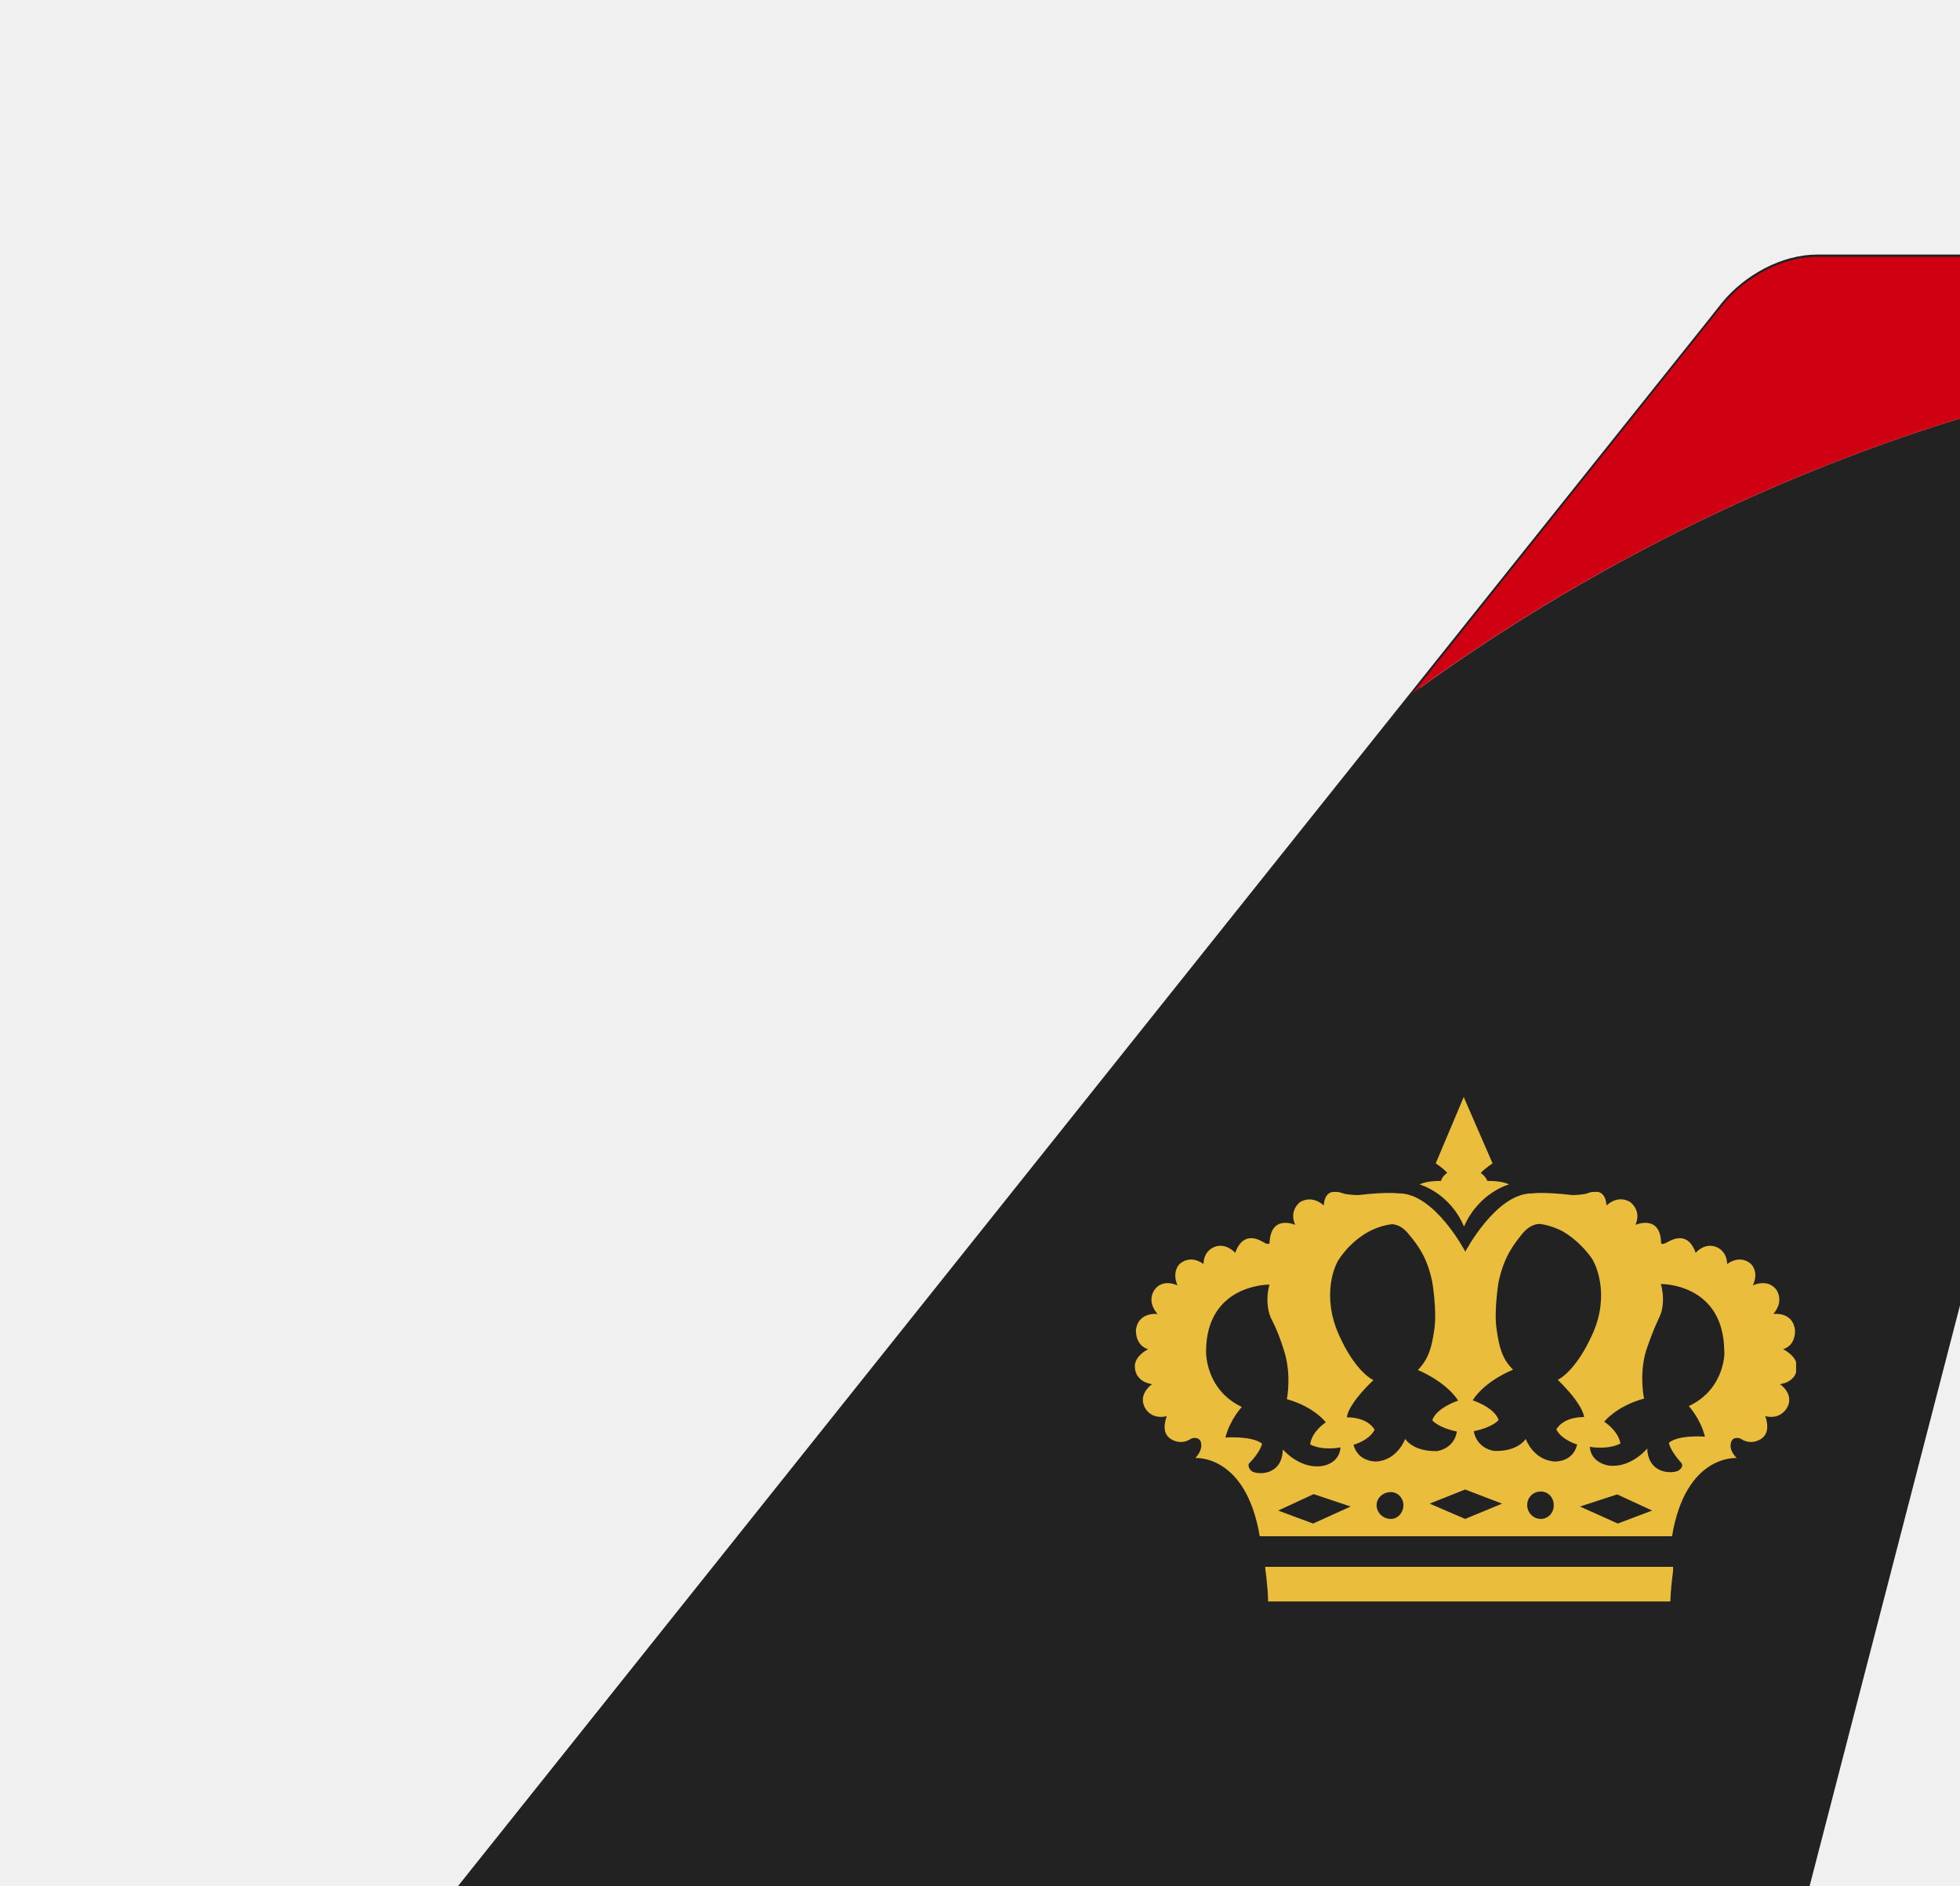
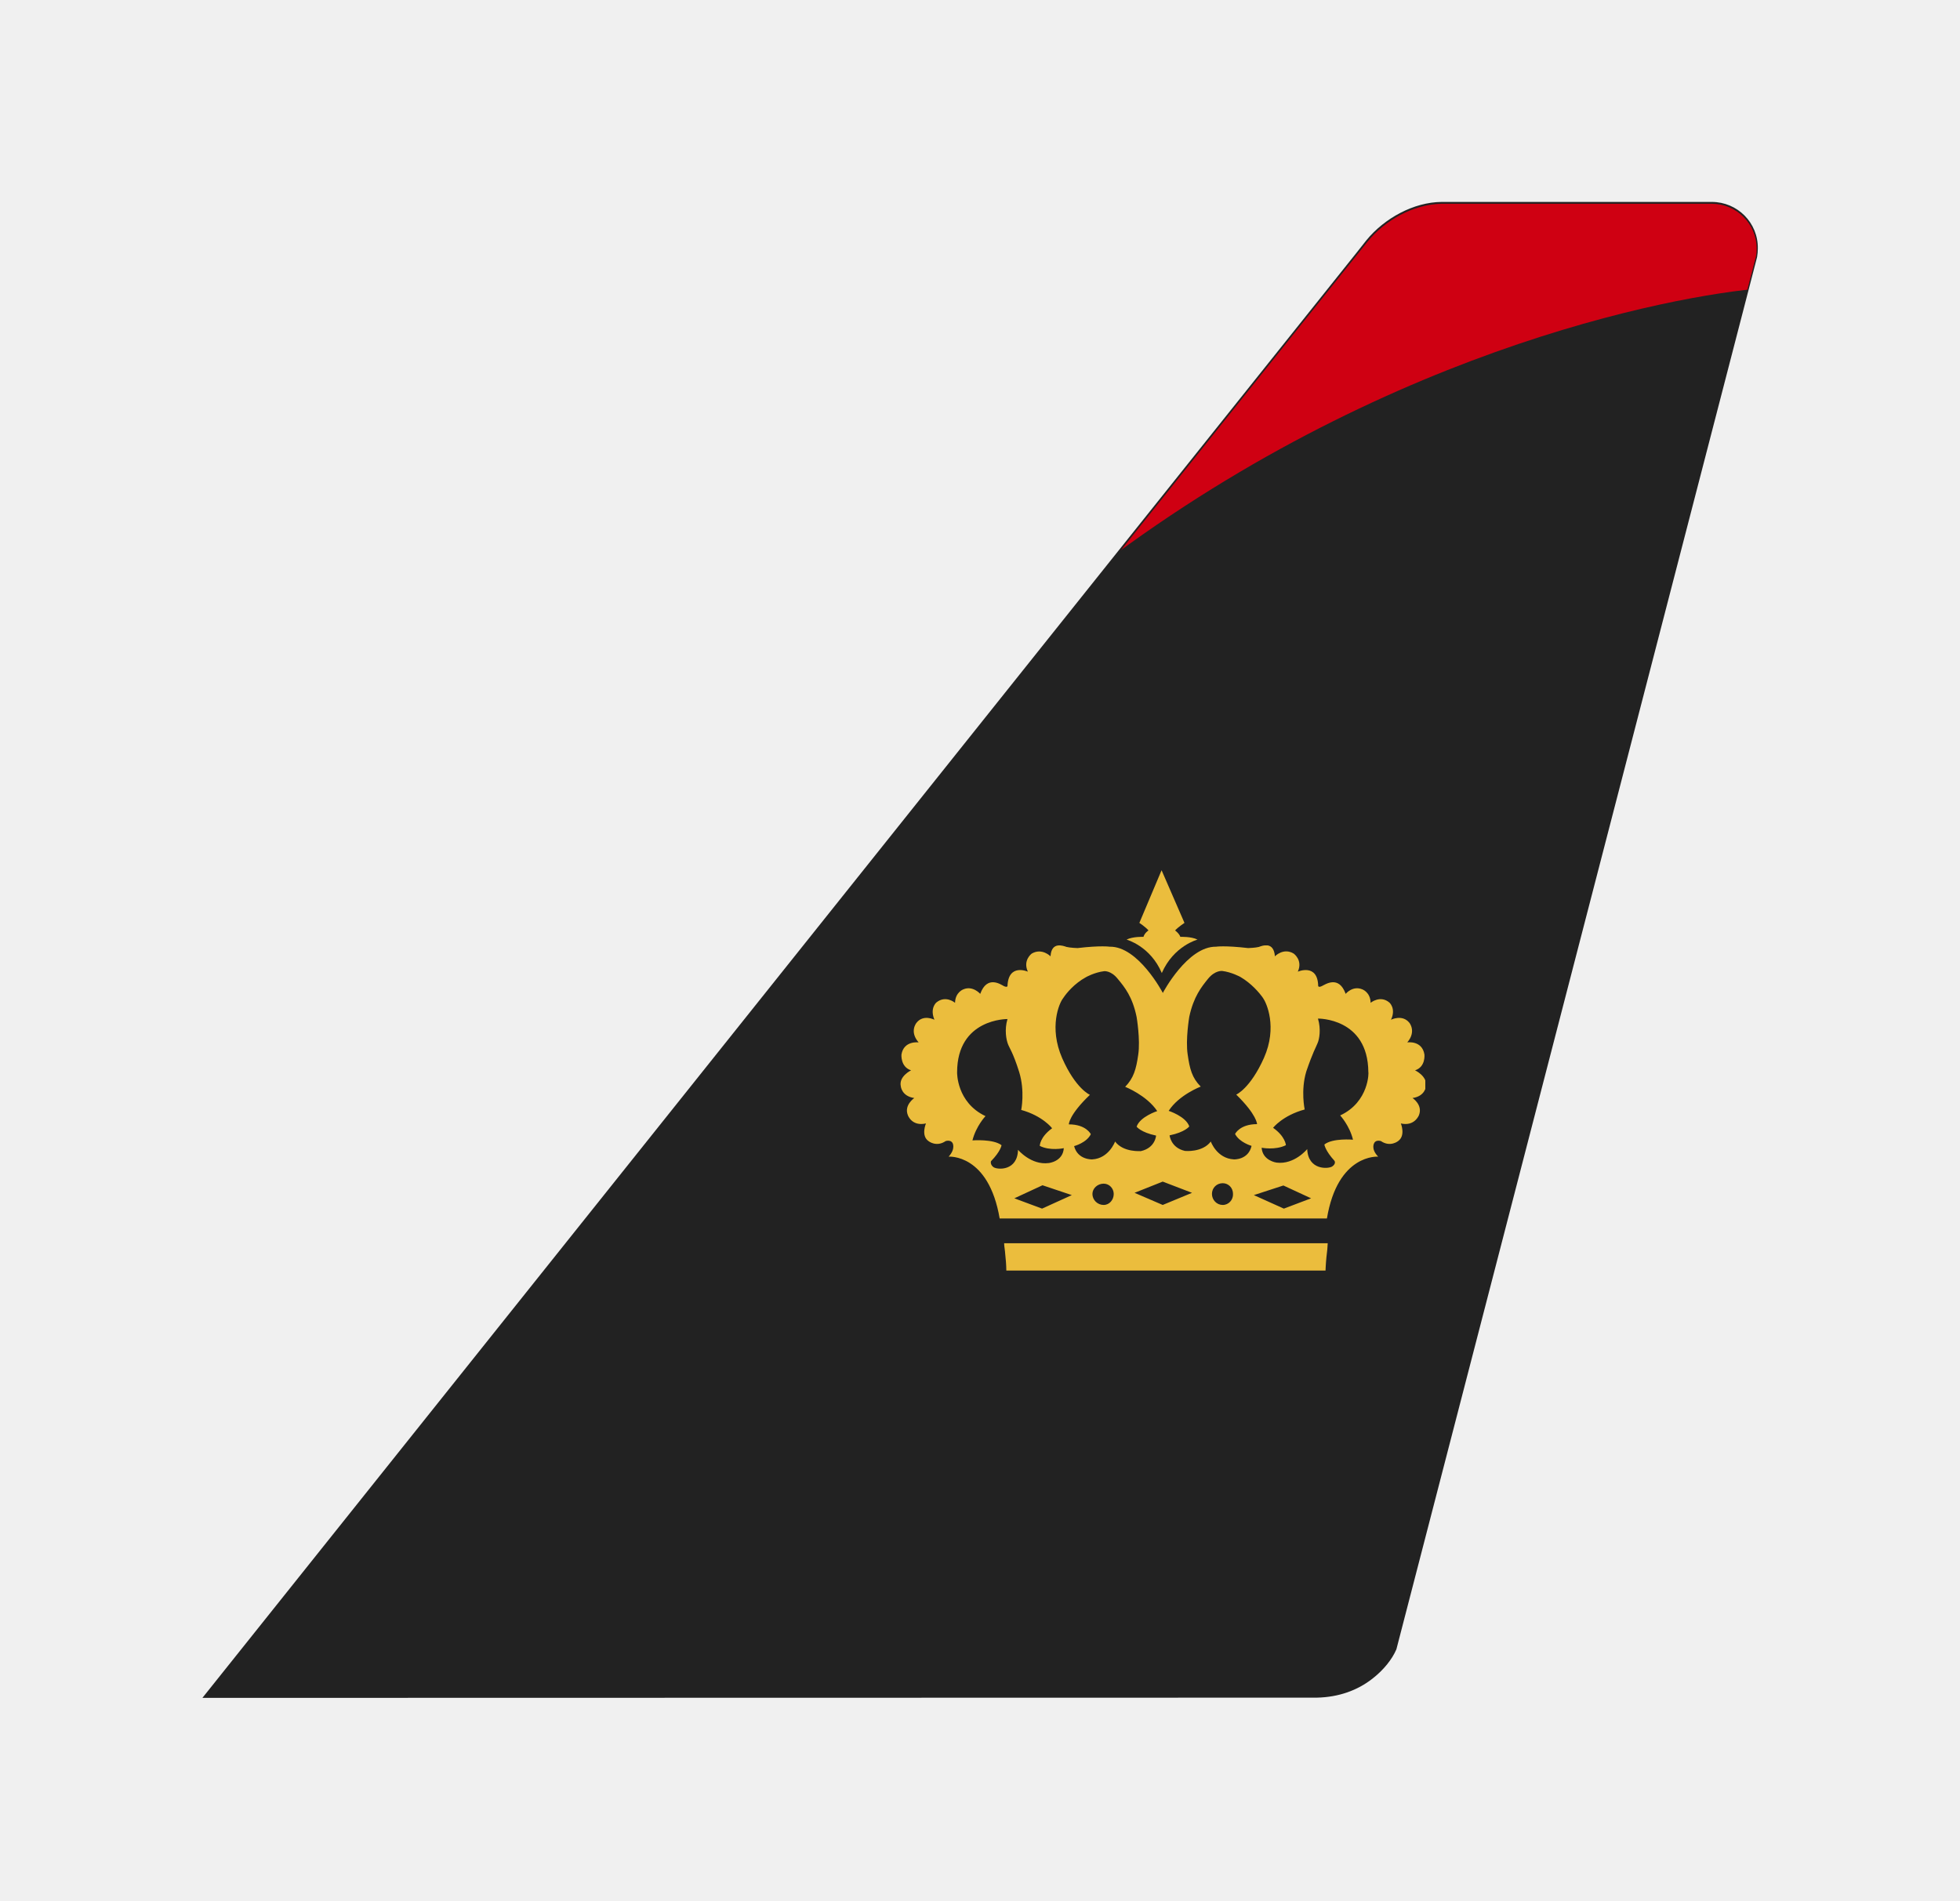
- <svg>
-   <style type="text/css">
- 	.st0{fill:#222222;}
- 	.st1{fill:#CF0012;}
- 	.st2{fill-rule:evenodd;clip-rule:evenodd;fill:#EBBD3D;}
- 	.st3{filter:url(#Adobe_OpacityMaskFilter);}
- 	.st4{fill-rule:evenodd;clip-rule:evenodd;fill:#FFFFFF;}
- 	.st5{mask:url(#mask-4_1_);fill-rule:evenodd;clip-rule:evenodd;fill:#EBBD3D;}
- 	.st6{filter:url(#Adobe_OpacityMaskFilter_1_);}
- 	.st7{mask:url(#mask-6_1_);fill-rule:evenodd;clip-rule:evenodd;fill:#EBBD3D;}
- </style>
+ <svg xmlns="http://www.w3.org/2000/svg" width="856" height="830">
+   <style>.st3{fill-rule:evenodd;clip-rule:evenodd;fill:#fff}</style>
  <g id="ROYALJORDANIAN">
-     <g id="Group" transform="translate(88, 88)">
+     <g id="Group" transform="translate(88 88)">
      <g id="Mask-Raw">
-         <path id="BG" class="st0" d="M659.6,0.2h-118c-12.1,0.1-24.9,7-32.9,16.8l-4.5,5.7l-95.4,119.4L0.4,653.6l486.1-0.1l0.6,0     c9.6-0.2,17.8-3.2,24.3-8.3c4.9-3.8,8.6-8.5,10.4-12.7l0.1-0.3l157.5-608l0-0.1c0.2-1.2,0.3-2.3,0.3-3.5     C679.9,9.3,670.8,0.2,659.6,0.2z M541.6,1.7h118c10.4,0,18.8,8.4,18.8,18.8V21c0,0.8-0.1,1.6-0.2,2.4l-0.1,0.4L520.7,631.7l0-0.1     c-1.7,4-5.3,8.7-10.1,12.4c-6.3,4.9-14.1,7.8-23.4,8l-0.6,0l-483,0.1L468.8,69.3l36.5-45.7l4.2-5.3l0.3-0.4     C517.5,8.5,529.9,1.9,541.6,1.7z" />
-         <g>
-           <path class="st0" d="M401.9,152c0,0-0.1,0.1-0.1,0.1C317.8,257.3,184.5,424.2,2,652.8l484.6-0.1l0.6,0      c20.9-0.4,31.4-14.3,34.2-20.8L675.1,38.5c-43.8,4.9-155.8,29.2-269.9,111.1L401.9,152z" />
-           <path class="st1" d="M679.1,20.6c0-10.8-8.8-19.6-19.6-19.6h-118c-12.6,0.1-25,7.5-32.3,16.5c-0.8,0.9-36.6,45.8-107.5,134.6      c0,0,0.1-0.1,0.1-0.1l3.2-2.3C519.2,67.7,631.2,43.5,675.1,38.5l3.8-14.6C679,22.9,679.1,21.7,679.1,20.6z" />
+         <path id="BG" d="M659.6.2h-118c-12.1.1-24.9 7-32.9 16.8l-4.5 5.7-95.4 119.4L.4 653.6l486.1-.1h.6c9.6-.2 17.8-3.2 24.3-8.3 4.9-3.8 8.6-8.5 10.4-12.7l.1-.3 157.5-608v-.1c.2-1.2.3-2.3.3-3.5.2-11.3-8.9-20.4-20.1-20.4zm-118 1.5h118c10.4 0 18.8 8.4 18.8 18.8v.5c0 .8-.1 1.6-.2 2.4l-.1.4-157.4 607.9v-.1c-1.7 4-5.3 8.7-10.1 12.4-6.3 4.9-14.1 7.8-23.4 8h-.6l-483 .1L468.8 69.3l36.5-45.7 4.2-5.3.3-.4c7.7-9.4 20.1-16 31.8-16.2z" fill="#222" />
+         <g id="FG">
+           <path id="path-1_1_" d="M659.6 1c10.8 0 19.6 8.8 19.6 19.6 0 1.2-.1 2.3-.3 3.4L521.5 632c-2.8 6.5-13.3 20.4-34.2 20.8H2C338.5 231.3 507.6 19.5 509.3 17.5c7.3-9 19.7-16.3 32.3-16.5h118z" fill-rule="evenodd" clip-rule="evenodd" fill="#222" />
        </g>
+         <defs>
+           <filter id="Adobe_OpacityMaskFilter" filterUnits="userSpaceOnUse" x="369" y="0" width="326" height="171">
+             <feColorMatrix values="1 0 0 0 0 0 1 0 0 0 0 0 1 0 0 0 0 0 1 0" />
+           </filter>
+         </defs>
+         <mask maskUnits="userSpaceOnUse" x="369" y="0" width="326" height="171" id="mask-2_1_">
+           <g filter="url(#Adobe_OpacityMaskFilter)">
+             <path id="path-1_2_" class="st3" d="M659.6 1c10.8 0 19.6 8.8 19.6 19.6 0 1.2-.1 2.3-.3 3.4L521.5 632c-2.8 6.5-13.3 20.4-34.2 20.8H2C338.5 231.3 507.6 19.5 509.3 17.5c7.3-9 19.7-16.3 32.3-16.5h118z" />
+           </g>
+         </mask>
+         <path id="Path" d="M522.8 0c-1.2 0-2.3.5-3.2 1.3l-.3.3L369 171c9.1-3.7 20.1-10 32.9-19l3.2-2.3C534.3 57 660.7 38.1 688.7 37.5l6.2-31.9c.5-2.8-1.5-5.3-4.2-5.6H522.8z" mask="url(#mask-2_1_)" fill="#cf0012" />
      </g>
-       <g id="Group-9" transform="translate(305, 292)">
-         <path id="Fill-1" class="st2" d="M106.4,29.2c0,0-4.6-0.2-7.4,1.2c0,0,10.4,2.8,15.4,14.6c5.2-11.9,15.6-14.6,15.6-14.6     c-2.7-1.4-7.5-1.2-7.5-1.2c-0.5-1.5-2.3-2.8-2.3-2.8c1.5-1.6,4.1-3.3,4.1-3.3l-10-23l-9.7,23c0,0,2.6,1.7,4,3.3     C108.6,26.3,106.8,27.6,106.4,29.2" />
-         <g id="Group-5" transform="translate(45, 162)">
-           <g id="Clip-4">
- 				</g>
+       <g id="Group-9" transform="translate(305 292)">
+         <path id="Fill-1" d="M106.4 29.2s-4.6-.2-7.4 1.2c0 0 10.4 2.8 15.4 14.6 5.2-11.9 15.6-14.6 15.6-14.6-2.7-1.4-7.5-1.2-7.5-1.2-.5-1.5-2.3-2.8-2.3-2.8 1.5-1.6 4.1-3.3 4.1-3.3l-10-23-9.7 23s2.6 1.7 4 3.3c0-.1-1.8 1.2-2.2 2.8" fill-rule="evenodd" clip-rule="evenodd" fill="#ebbd3d" />
+         <g id="Group-5" transform="translate(45 162)">
          <defs>
-             <filter id="Adobe_OpacityMaskFilter" filterUnits="userSpaceOnUse" x="0.4" y="0.9" width="141.5" height="12.1">
-               <feColorMatrix type="matrix" values="1 0 0 0 0  0 1 0 0 0  0 0 1 0 0  0 0 0 1 0" />
+             <filter id="Adobe_OpacityMaskFilter_1_" filterUnits="userSpaceOnUse" x=".4" y=".9" width="141.5" height="12.1">
+               <feColorMatrix values="1 0 0 0 0 0 1 0 0 0 0 0 1 0 0 0 0 0 1 0" />
            </filter>
          </defs>
-           <mask maskUnits="userSpaceOnUse" x="0.4" y="0.9" width="141.5" height="12.1" id="mask-4_1_">
-             <g class="st3">
-               <polygon id="path-3_1_" class="st4" points="0.4,0.9 142,0.9 142,13 0.4,13       " />
+           <mask maskUnits="userSpaceOnUse" x=".4" y=".9" width="141.5" height="12.1" id="mask-4_1_">
+             <g filter="url(#Adobe_OpacityMaskFilter_1_)">
+               <path id="path-3_1_" class="st3" d="M.4.9H142V13H.4z" />
            </g>
          </mask>
-           <path id="Fill-3" class="st5" d="M1.1,6.7C1.5,10.1,1.5,13,1.5,13h139.4c0,0,0.1-2.9,0.4-5.9c0.4-3.6,0.7-6.2,0.7-6.2H0.4      C0.4,0.9,0.9,3.7,1.1,6.7" />
+           <path id="Fill-3" d="M1.1 6.7c.4 3.4.4 6.3.4 6.3h139.4s.1-2.9.4-5.9c.4-3.6.7-6.2.7-6.2H.4s.5 2.8.7 5.8" mask="url(#mask-4_1_)" fill-rule="evenodd" clip-rule="evenodd" fill="#ebbd3d" />
        </g>
-         <g id="Group-8" transform="translate(0, 32)">
-           <g id="Clip-7">
- 				</g>
+         <g id="Group-8" transform="translate(0 32)">
          <defs>
-             <filter id="Adobe_OpacityMaskFilter_1_" filterUnits="userSpaceOnUse" x="0" y="0.9" width="229.5" height="119.5">
-               <feColorMatrix type="matrix" values="1 0 0 0 0  0 1 0 0 0  0 0 1 0 0  0 0 0 1 0" />
+             <filter id="Adobe_OpacityMaskFilter_2_" filterUnits="userSpaceOnUse" x="0" y=".9" width="229.5" height="119.5">
+               <feColorMatrix values="1 0 0 0 0 0 1 0 0 0 0 0 1 0 0 0 0 0 1 0" />
            </filter>
          </defs>
-           <mask maskUnits="userSpaceOnUse" x="0" y="0.9" width="229.5" height="119.5" id="mask-6_1_">
-             <g class="st6">
-               <polygon id="path-5_1_" class="st4" points="0,0.9 229.5,0.9 229.5,120.3 0,120.3       " />
+           <mask maskUnits="userSpaceOnUse" x="0" y=".9" width="229.5" height="119.5" id="mask-6_1_">
+             <g filter="url(#Adobe_OpacityMaskFilter_2_)">
+               <path id="path-5_1_" class="st3" d="M0 .9h229.5v119.4H0z" />
            </g>
          </mask>
-           <path id="Fill-6" class="st7" d="M192.3,75.2c0,0,4.1,4.4,5.6,10.6c0,0-8.9-0.8-12.5,2.1c0,0,0.3,2.6,4.4,7.1c0,0,0.9,1.2-1,2.5      c-1.7,1.1-10.5,1.7-10.9-7.6c0,0-5.6,6.9-13.4,5.9c0,0-6.1-0.8-6.5-6.5c0,0,5.9,1.2,10.6-1.1c0,0-0.2-3.8-5.6-7.6      c0,0,4.2-5.4,13.8-8c0,0-1.8-8.3,0.7-16.6c2.9-8.5,4.2-10.5,4.9-12.3c0.8-1.7,1.6-6.2,0.2-10.8c0,0,21.8-0.4,22,23.3      C204.8,56.1,205,69.3,192.3,75.2L192.3,75.2z M167.7,115.9l-13.1-5.9l12.9-4.2l12.1,5.6L167.7,115.9z M145.9,94.4      c-7.5-0.4-10.1-7.8-10.1-7.8c-3.7,4.9-11.3,4.1-11.3,4.1c-6.2-1.4-6.7-6.8-6.7-6.8c6.8-1.4,8.6-3.9,8.6-3.9      c-1.5-4.4-9-6.8-9-6.8c4.5-7,14-10.6,14-10.6c-3.8-3.8-4.8-7.7-5.7-14c-1-6.5,0.7-16.5,0.7-16.5c1.9-8.8,5.3-13,8.2-16.6      c3.1-3.8,6.2-3.4,6.2-3.4c4.1,0.5,7.9,2.6,7.9,2.6c4.8,2.8,8.3,6.9,9.9,9.2c1.5,2.1,6.4,12.7,0.4,26.2c-6,13.4-12.1,16-12.1,16      c9.1,8.9,9.1,12.9,9.1,12.9c-7.6,0-9.6,4.3-9.6,4.3c1.9,3.7,7.2,5.2,7.2,5.2C152.2,94.7,145.9,94.4,145.9,94.4L145.9,94.4z       M141,114.3c-2.6,0-4.7-2.2-4.7-4.8c0-2.7,2.1-4.7,4.7-4.7c2.5,0,4.5,2,4.5,4.7C145.6,112.1,143.6,114.3,141,114.3L141,114.3z       M114.8,114.3l-12.3-5.3l12.3-4.9l12.8,4.9L114.8,114.3z M94,86.6c0,0-2.7,7.4-10,7.8c0,0-6.3,0.3-7.9-5.8c0,0,5.4-1.4,7.3-5.2      c0,0-2-4.3-9.6-4.3c0,0-0.1-4,9.2-12.9c0,0-6.2-2.6-12.1-16C65,36.7,69.6,26.1,71.3,24c1.5-2.3,4.9-6.4,10-9.2      c0,0,3.7-2.1,7.9-2.6c0,0,3-0.4,6,3.4c3,3.6,6.4,7.8,8.2,16.6c0,0,1.7,10,0.7,16.5c-0.9,6.3-2,10.2-5.7,14c0,0,9.4,3.7,14,10.6      c0,0-7.5,2.4-9,6.8c0,0,1.8,2.5,8.5,3.9c0,0-0.3,5.4-6.7,6.8C105.3,90.7,97.7,91.5,94,86.6L94,86.6z M89,114.3      c-2.7,0-4.9-2.2-4.9-4.8c0-2.4,2.2-4.5,4.9-4.5c2.5,0,4.4,2.1,4.4,4.5C93.4,112.1,91.5,114.3,89,114.3L89,114.3z M62.1,115.9      l-12.1-4.5l12.3-5.7l12.8,4.3L62.1,115.9z M40.9,97.8c-1.6-1.2-1.1-2.6-1.1-2.6c4.3-4.4,4.6-7,4.6-7c-3.6-2.8-12.7-2.1-12.7-2.1      c1.6-6.3,5.7-10.6,5.7-10.6C24.7,69.5,25,56.4,25,56.4c0-23.6,22-23.3,22-23.3c-1.4,4.7-0.5,9.1,0.2,10.9      c0.6,1.7,2.2,3.6,4.9,12.2c2.6,8.4,0.9,16.6,0.9,16.6c9.4,2.6,13.5,8,13.5,8c-5.4,3.9-5.4,7.7-5.4,7.7c4.5,2.3,10.5,1,10.5,1      c-0.4,5.9-6.6,6.5-6.6,6.5c-7.7,1-13.4-5.8-13.4-5.8C51.4,99.5,42.7,99,40.9,97.8L40.9,97.8z M225,55.5c4.7-1.5,4.1-6.9,4.1-6.9      c-1-6.3-7.5-5.3-7.5-5.3c4.1-4.8,0.9-8.6,0.9-8.6c-3.1-3.8-8-1.3-8-1.3c2.3-4.9-0.7-7.5-0.7-7.5c-4-3.4-8.2,0.1-8.2,0.1      c-0.1-4.7-3.7-5.9-3.7-5.9c-4.2-1.7-7.2,2-7.2,2c-3-8.3-8.9-4.1-10.4-3.4c-1.4,0.7-1.6,0-1.6,0c-0.2-10.1-8.9-6.3-8.9-6.3      c2.3-5-1.8-7.9-1.8-7.9c-4.5-2.7-8.2,1.2-8.2,1.2c-0.5-6.6-5.4-4.7-7-4.1c-1.5,0.4-4.7,0.5-4.7,0.5c-10.3-1.2-14-0.6-14-0.6      c-12.5-0.2-23.2,20.1-23.2,20.1v0.2l-0.1-0.2c0,0-10.7-20.4-23.2-20.1c0,0-3.8-0.6-14,0.6c0,0-3.2-0.1-4.8-0.5      c-1.5-0.5-6.6-2.5-7,4.1c0,0-3.7-3.8-8.2-1.2c0,0-4,2.9-1.7,7.9c0,0-8.5-3.8-8.9,6.3c0,0-0.1,0.7-1.6,0      c-1.3-0.7-7.3-4.9-10.3,3.4c0,0-3.2-3.7-7.3-2c0,0-3.6,1.2-3.7,5.9c0,0-4.1-3.5-8.2-0.1c0,0-2.9,2.5-0.8,7.5      c0,0-4.8-2.5-7.8,1.3c0,0-3.3,3.8,0.9,8.6c0,0-6.5-0.9-7.5,5.3c0,0-0.5,5.4,4.2,6.9c0,0-5.4,2.6-4.5,6.9c0,0,0.3,4.4,5.9,5.2      c0,0-4.6,3.1-2.8,7.5c0,0,1.7,5,7.9,3.6c0,0-2.3,5.3,1.1,7.7c0,0,3.4,2.8,7.5,0c0,0,2.1-0.7,3,0.8c0,0,1.5,2.5-1.7,6      c0,0,17.5-1.4,22.3,27.1h142.9c4.7-28.5,22.4-27.1,22.4-27.1c-3.4-3.5-1.7-6-1.7-6c0.8-1.5,2.9-0.8,2.9-0.8c4.1,2.8,7.5,0,7.5,0      c3.4-2.4,1.2-7.7,1.2-7.7c6,1.4,7.9-3.6,7.9-3.6c1.8-4.5-2.8-7.5-2.8-7.5c5.6-0.8,5.9-5.2,5.9-5.2C230.4,58,225,55.5,225,55.5      L225,55.5z" />
+           <path id="Fill-6" d="M192.3 75.2s4.1 4.4 5.6 10.6c0 0-8.9-.8-12.5 2.1 0 0 .3 2.6 4.4 7.1 0 0 .9 1.2-1 2.5-1.7 1.1-10.5 1.7-10.9-7.6 0 0-5.6 6.9-13.4 5.9 0 0-6.1-.8-6.5-6.5 0 0 5.9 1.2 10.6-1.1 0 0-.2-3.8-5.6-7.6 0 0 4.2-5.4 13.8-8 0 0-1.8-8.3.7-16.6 2.9-8.5 4.2-10.5 4.9-12.3.8-1.7 1.6-6.2.2-10.8 0 0 21.8-.4 22 23.3.2-.1.4 13.1-12.3 19zm-24.6 40.7l-13.1-5.9 12.9-4.2 12.1 5.6-11.9 4.5zm-21.8-21.5c-7.5-.4-10.1-7.8-10.1-7.8-3.7 4.9-11.3 4.1-11.3 4.1-6.2-1.4-6.7-6.8-6.7-6.8 6.8-1.4 8.6-3.9 8.6-3.9-1.5-4.4-9-6.8-9-6.8 4.5-7 14-10.6 14-10.6-3.8-3.8-4.8-7.7-5.7-14-1-6.5.7-16.5.7-16.5 1.9-8.8 5.3-13 8.2-16.6 3.1-3.8 6.2-3.4 6.2-3.4 4.1.5 7.9 2.6 7.9 2.6 4.8 2.8 8.3 6.9 9.9 9.2 1.5 2.1 6.4 12.7.4 26.2-6 13.4-12.1 16-12.1 16C156 75 156 79 156 79c-7.6 0-9.6 4.3-9.6 4.3 1.9 3.7 7.2 5.2 7.2 5.2-1.4 6.2-7.7 5.9-7.7 5.9zm-4.9 19.9c-2.6 0-4.7-2.2-4.7-4.8 0-2.7 2.1-4.7 4.7-4.7 2.5 0 4.5 2 4.5 4.7.1 2.6-1.9 4.8-4.5 4.8zm-26.2 0l-12.3-5.3 12.3-4.9 12.8 4.9-12.8 5.3zM94 86.6s-2.7 7.4-10 7.8c0 0-6.3.3-7.9-5.8 0 0 5.4-1.4 7.3-5.2 0 0-2-4.3-9.6-4.3 0 0-.1-4 9.2-12.9 0 0-6.2-2.6-12.1-16-5.9-13.5-1.3-24.1.4-26.2 1.5-2.3 4.9-6.4 10-9.2 0 0 3.7-2.1 7.9-2.6 0 0 3-.4 6 3.4 3 3.6 6.4 7.8 8.2 16.6 0 0 1.7 10 .7 16.5-.9 6.3-2 10.2-5.7 14 0 0 9.4 3.7 14 10.6 0 0-7.5 2.4-9 6.8 0 0 1.8 2.5 8.5 3.9 0 0-.3 5.4-6.7 6.8.1-.1-7.5.7-11.2-4.2zm-5 27.7c-2.7 0-4.9-2.2-4.9-4.8 0-2.4 2.2-4.5 4.9-4.5 2.5 0 4.4 2.1 4.4 4.5 0 2.6-1.9 4.8-4.4 4.8zm-26.9 1.6L50 111.4l12.3-5.7 12.8 4.3-13 5.9zM40.9 97.8c-1.6-1.2-1.1-2.6-1.1-2.6 4.3-4.4 4.6-7 4.6-7-3.6-2.8-12.7-2.1-12.7-2.1 1.6-6.3 5.7-10.6 5.7-10.6C24.7 69.5 25 56.4 25 56.4c0-23.6 22-23.3 22-23.3-1.4 4.7-.5 9.1.2 10.9.6 1.7 2.2 3.6 4.9 12.2 2.6 8.4.9 16.6.9 16.6 9.4 2.6 13.5 8 13.5 8-5.4 3.9-5.4 7.7-5.4 7.7 4.5 2.3 10.5 1 10.5 1C71.2 95.4 65 96 65 96c-7.7 1-13.4-5.8-13.4-5.8-.2 9.3-8.9 8.8-10.7 7.6zM225 55.5c4.7-1.5 4.1-6.9 4.1-6.9-1-6.3-7.5-5.3-7.5-5.3 4.1-4.8.9-8.6.9-8.6-3.1-3.8-8-1.3-8-1.3 2.3-4.9-.7-7.5-.7-7.5-4-3.4-8.2.1-8.2.1-.1-4.7-3.7-5.9-3.7-5.9-4.2-1.7-7.2 2-7.2 2-3-8.3-8.9-4.1-10.4-3.4-1.4.7-1.6 0-1.6 0-.2-10.1-8.9-6.3-8.9-6.3 2.3-5-1.8-7.9-1.8-7.9-4.5-2.7-8.2 1.2-8.2 1.2-.5-6.6-5.4-4.7-7-4.1-1.5.4-4.7.5-4.7.5-10.3-1.2-14-.6-14-.6-12.5-.2-23.2 20.1-23.2 20.1v.2l-.1-.2S104.1 1.2 91.6 1.5c0 0-3.8-.6-14 .6 0 0-3.2-.1-4.8-.5-1.5-.5-6.6-2.5-7 4.1 0 0-3.7-3.8-8.2-1.2 0 0-4 2.9-1.7 7.9 0 0-8.5-3.8-8.9 6.3 0 0-.1.7-1.6 0-1.3-.7-7.3-4.9-10.3 3.4 0 0-3.2-3.7-7.3-2 0 0-3.6 1.2-3.7 5.9 0 0-4.1-3.5-8.2-.1 0 0-2.9 2.5-.8 7.5 0 0-4.8-2.5-7.8 1.3 0 0-3.3 3.8.9 8.6 0 0-6.5-.9-7.5 5.3 0 0-.5 5.4 4.2 6.9 0 0-5.4 2.6-4.5 6.9 0 0 .3 4.4 5.9 5.2 0 0-4.6 3.1-2.8 7.5 0 0 1.7 5 7.9 3.6 0 0-2.3 5.3 1.1 7.7 0 0 3.4 2.8 7.5 0 0 0 2.1-.7 3 .8 0 0 1.5 2.5-1.7 6 0 0 17.5-1.4 22.3 27.1h142.9c4.7-28.5 22.4-27.1 22.4-27.1-3.4-3.5-1.7-6-1.7-6 .8-1.5 2.9-.8 2.9-.8 4.1 2.8 7.5 0 7.5 0 3.4-2.4 1.2-7.7 1.2-7.7 6 1.4 7.9-3.6 7.9-3.6 1.8-4.5-2.8-7.5-2.8-7.5 5.6-.8 5.9-5.2 5.9-5.2.6-4.4-4.8-6.9-4.8-6.9z" mask="url(#mask-6_1_)" fill-rule="evenodd" clip-rule="evenodd" fill="#ebbd3d" />
        </g>
      </g>
    </g>
  </g>
</svg>
